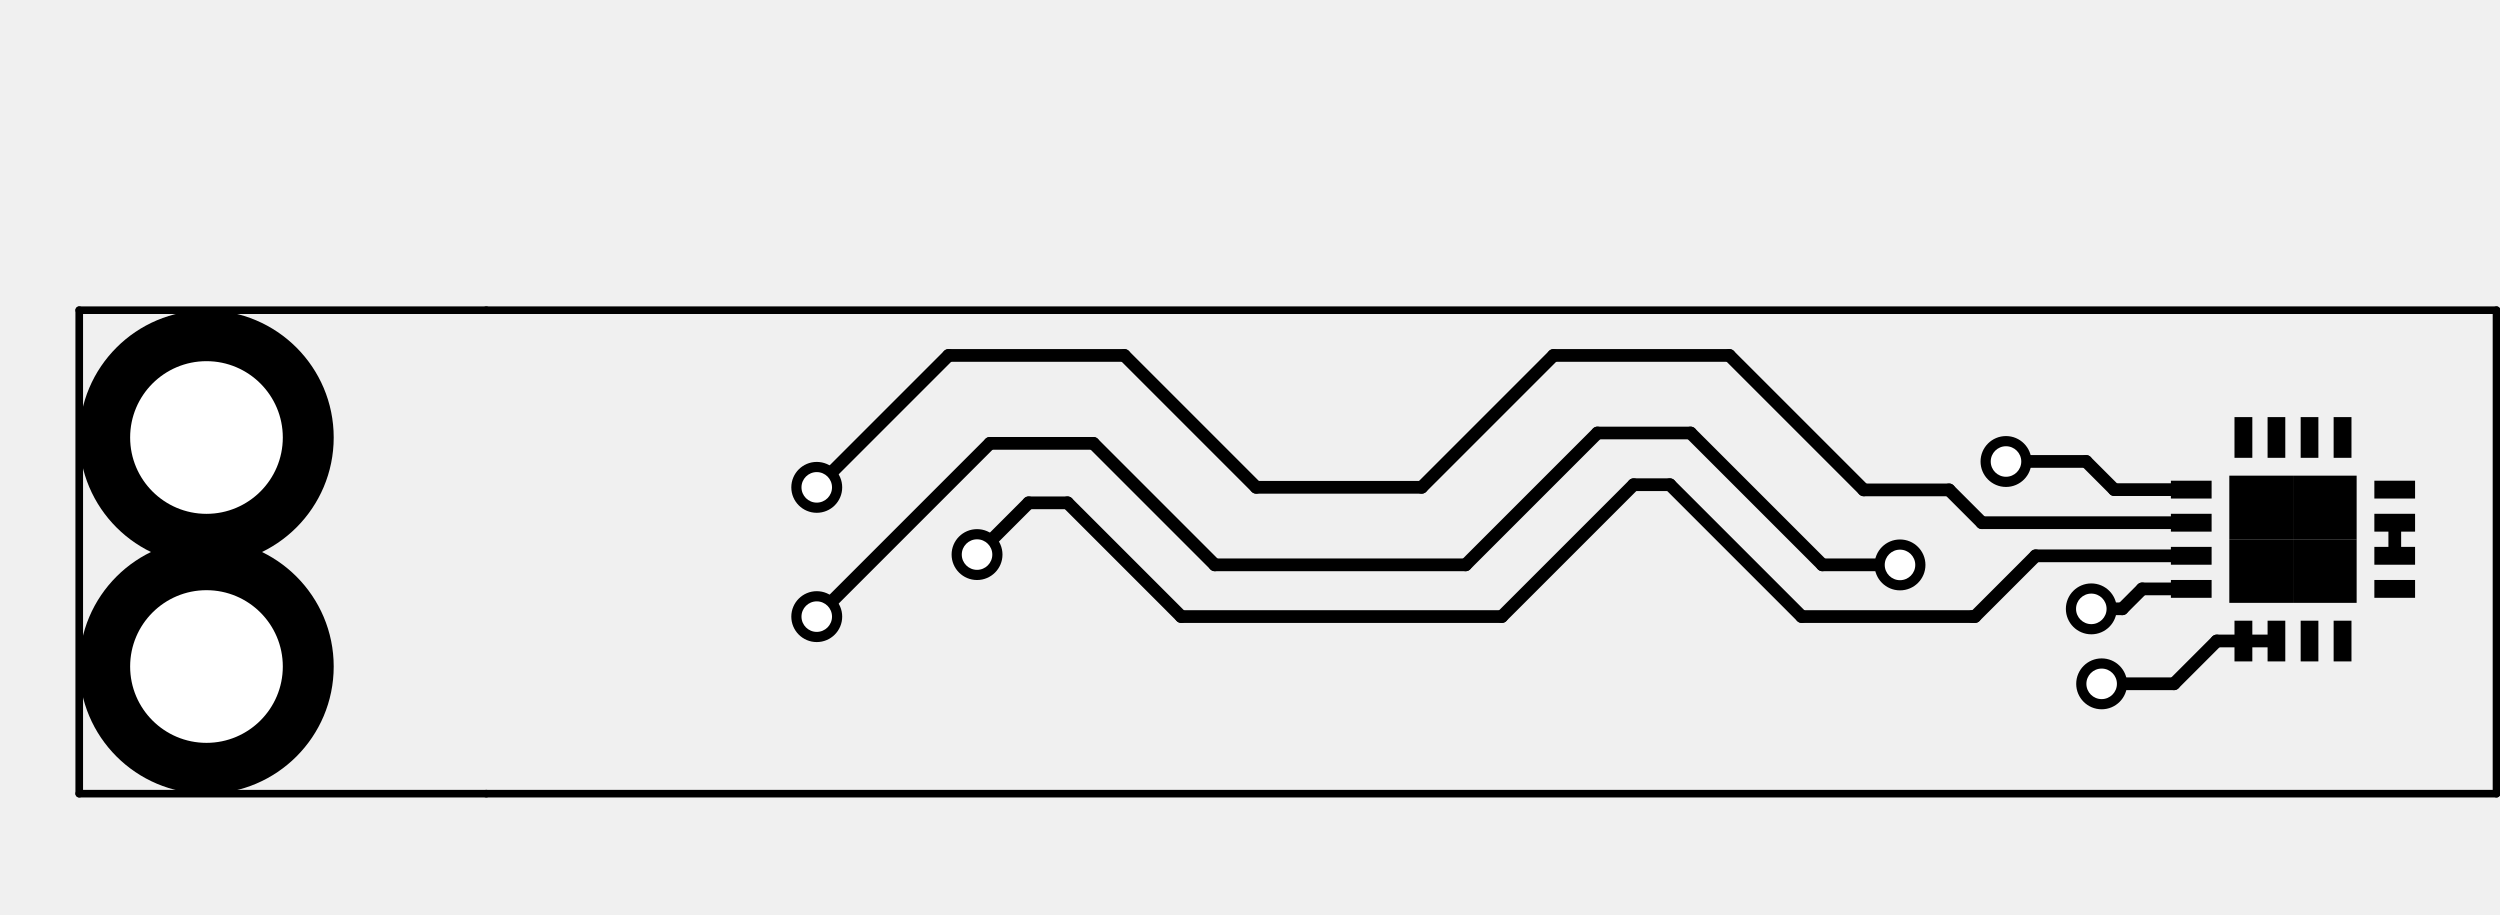
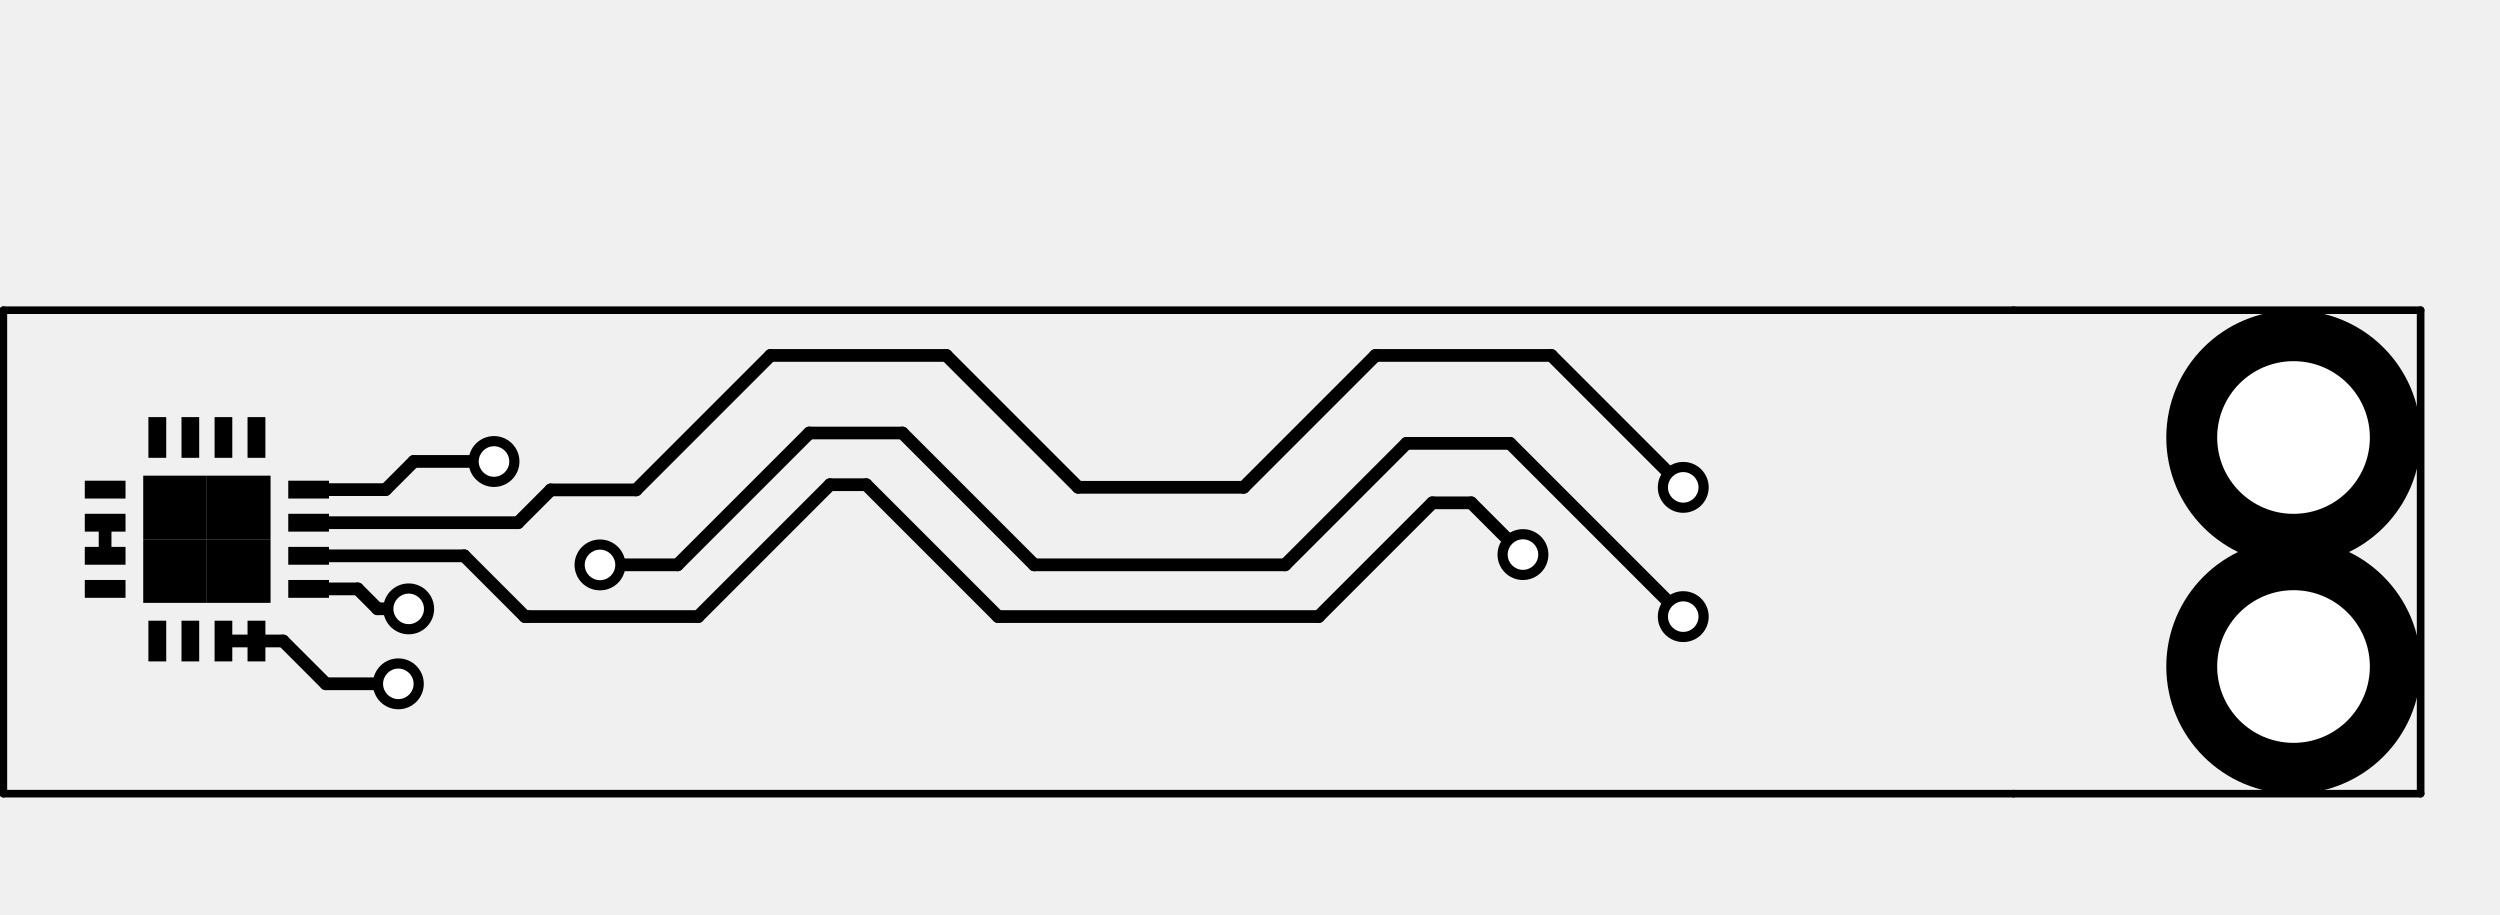
<svg xmlns="http://www.w3.org/2000/svg" version="1.1" width="4.912cm" height="1.796cm" viewBox="0 0 19340 7070 ">
  <g style="fill:#000000; fill-opacity:1;stroke:#000000; stroke-opacity:1; stroke-linecap:round; stroke-linejoin:round; " transform="translate(0 0) scale(1 1)">
</g>
  <g style="fill:#000000; fill-opacity:0.0;  stroke:#000000; stroke-width:-0; stroke-opacity:1;  stroke-linecap:round; stroke-linejoin:round;">
</g>
  <g style="fill:#000000; fill-opacity:0.0;  stroke:#000000; stroke-width:59.055; stroke-opacity:1;  stroke-linecap:round; stroke-linejoin:round;">
-     <path d="M613 6139 L3762 6139 " />
-     <path d="M613 2399 L613 6139 " />
-     <path d="M3762 2399 L613 2399 " />
-     <path d="M19313 6139 L3762 6139 " />
-     <path d="M19313 2399 L19313 6139 " />
-     <path d="M3762 2399 L19313 2399 " />
+     <path d="M18726 6139 L15577 6139 " />
+     <path d="M18726 2399 L18726 6139 " />
+     <path d="M15577 2399 L18726 2399 " />
+     <path d="M26 6139 L15577 6139 " />
+     <path d="M26 2399 L26 6139 " />
+     <path d="M15577 2399 L26 2399 " />
  </g>
  <g style="fill:#000000; fill-opacity:0.0;  stroke:#000000; stroke-width:0; stroke-opacity:1;  stroke-linecap:round; stroke-linejoin:round;">
</g>
  <g style="fill:#000000; fill-opacity:1.0;  stroke:#000000; stroke-width:0; stroke-opacity:1;  stroke-linecap:round; stroke-linejoin:round;">
-     <polyline style="fill-rule:evenodd;" points="16794,4624 16794,4486 17109,4486 17109,4624 16794,4624 " />
-     <polyline style="fill-rule:evenodd;" points="16794,4368 16794,4230 17109,4230 17109,4368 16794,4368 " />
-     <polyline style="fill-rule:evenodd;" points="16794,4112 16794,3974 17109,3974 17109,4112 16794,4112 " />
-     <polyline style="fill-rule:evenodd;" points="16794,3856 16794,3718 17109,3718 17109,3856 16794,3856 " />
-     <polyline style="fill-rule:evenodd;" points="17286,3226 17424,3226 17424,3541 17286,3541 17286,3226 " />
-     <polyline style="fill-rule:evenodd;" points="17542,3226 17679,3226 17679,3541 17542,3541 17542,3226 " />
-     <polyline style="fill-rule:evenodd;" points="17798,3226 17935,3226 17935,3541 17798,3541 17798,3226 " />
-     <polyline style="fill-rule:evenodd;" points="18053,3226 18191,3226 18191,3541 18053,3541 18053,3226 " />
-     <polyline style="fill-rule:evenodd;" points="18368,3856 18368,3718 18683,3718 18683,3856 18368,3856 " />
-     <polyline style="fill-rule:evenodd;" points="18368,4112 18368,3974 18683,3974 18683,4112 18368,4112 " />
-     <polyline style="fill-rule:evenodd;" points="18368,4368 18368,4230 18683,4230 18683,4368 18368,4368 " />
-     <polyline style="fill-rule:evenodd;" points="18368,4624 18368,4486 18683,4486 18683,4624 18368,4624 " />
-     <polyline style="fill-rule:evenodd;" points="18053,4801 18191,4801 18191,5116 18053,5116 18053,4801 " />
-     <polyline style="fill-rule:evenodd;" points="17798,4801 17935,4801 17935,5116 17798,5116 17798,4801 " />
-     <polyline style="fill-rule:evenodd;" points="17542,4801 17679,4801 17679,5116 17542,5116 17542,4801 " />
-     <polyline style="fill-rule:evenodd;" points="17286,4801 17424,4801 17424,5116 17286,5116 17286,4801 " />
-     <polyline style="fill-rule:evenodd;" points="17739,4171 17739,3679 18231,3679 18231,4171 17739,4171 " />
-     <polyline style="fill-rule:evenodd;" points="17739,4663 17739,4171 18231,4171 18231,4663 17739,4663 " />
-     <polyline style="fill-rule:evenodd;" points="17246,4171 17246,3679 17739,3679 17739,4171 17246,4171 " />
-     <polyline style="fill-rule:evenodd;" points="17246,4663 17246,4171 17739,4171 17739,4663 17246,4663 " />
-     <circle cx="1597.3" cy="3383.86" r="984.252" />
+     <polyline style="fill-rule:evenodd;" points="2545,4624 2545,4486 2230,4486 2230,4624 2545,4624 " />
+     <polyline style="fill-rule:evenodd;" points="2545,4368 2545,4230 2230,4230 2230,4368 2545,4368 " />
+     <polyline style="fill-rule:evenodd;" points="2545,4112 2545,3974 2230,3974 2230,4112 2545,4112 " />
+     <polyline style="fill-rule:evenodd;" points="2545,3856 2545,3718 2230,3718 2230,3856 2545,3856 " />
+     <polyline style="fill-rule:evenodd;" points="2053,3226 1915,3226 1915,3541 2053,3541 2053,3226 " />
+     <polyline style="fill-rule:evenodd;" points="1797,3226 1660,3226 1660,3541 1797,3541 1797,3226 " />
+     <polyline style="fill-rule:evenodd;" points="1541,3226 1404,3226 1404,3541 1541,3541 1541,3226 " />
+     <polyline style="fill-rule:evenodd;" points="1286,3226 1148,3226 1148,3541 1286,3541 1286,3226 " />
+     <polyline style="fill-rule:evenodd;" points="971,3856 971,3718 656,3718 656,3856 971,3856 " />
+     <polyline style="fill-rule:evenodd;" points="971,4112 971,3974 656,3974 656,4112 971,4112 " />
+     <polyline style="fill-rule:evenodd;" points="971,4368 971,4230 656,4230 656,4368 971,4368 " />
+     <polyline style="fill-rule:evenodd;" points="971,4624 971,4486 656,4486 656,4624 971,4624 " />
+     <polyline style="fill-rule:evenodd;" points="1286,4801 1148,4801 1148,5116 1286,5116 1286,4801 " />
+     <polyline style="fill-rule:evenodd;" points="1541,4801 1404,4801 1404,5116 1541,5116 1541,4801 " />
+     <polyline style="fill-rule:evenodd;" points="1797,4801 1660,4801 1660,5116 1797,5116 1797,4801 " />
+     <polyline style="fill-rule:evenodd;" points="2053,4801 1915,4801 1915,5116 2053,5116 2053,4801 " />
+     <polyline style="fill-rule:evenodd;" points="1600,4171 1600,3679 1108,3679 1108,4171 1600,4171 " />
+     <polyline style="fill-rule:evenodd;" points="1600,4663 1600,4171 1108,4171 1108,4663 1600,4663 " />
+     <polyline style="fill-rule:evenodd;" points="2093,4171 2093,3679 1600,3679 1600,4171 2093,4171 " />
+     <polyline style="fill-rule:evenodd;" points="2093,4663 2093,4171 1600,4171 1600,4663 2093,4663 " />
+     <circle cx="17742.7" cy="3383.86" r="984.252" />
  </g>
  <g style="fill:#000000; fill-opacity:1.0;  stroke:#000000; stroke-width:39.37; stroke-opacity:1;  stroke-linecap:round; stroke-linejoin:round;">
</g>
  <g style="fill:#000000; fill-opacity:1.0;  stroke:#000000; stroke-width:0; stroke-opacity:1;  stroke-linecap:round; stroke-linejoin:round;">
-     <circle cx="1597.3" cy="5155.51" r="984.252" />
+     <circle cx="17742.7" cy="5155.51" r="984.252" />
  </g>
  <g style="fill:#000000; fill-opacity:1.0;  stroke:#000000; stroke-width:39.37; stroke-opacity:1;  stroke-linecap:round; stroke-linejoin:round;">
</g>
  <g style="fill:#000000; fill-opacity:1.0;  stroke:#000000; stroke-width:0; stroke-opacity:1;  stroke-linecap:round; stroke-linejoin:round;">
-     <circle cx="16178.4" cy="4709.53" r="196.85" />
+     <circle cx="3161.6" cy="4709.53" r="196.85" />
  </g>
  <g style="fill:#000000; fill-opacity:1.0;  stroke:#000000; stroke-width:39.37; stroke-opacity:1;  stroke-linecap:round; stroke-linejoin:round;">
</g>
  <g style="fill:#000000; fill-opacity:1.0;  stroke:#000000; stroke-width:0; stroke-opacity:1;  stroke-linecap:round; stroke-linejoin:round;">
-     <circle cx="16258.4" cy="5289.53" r="196.85" />
+     <circle cx="3081.6" cy="5289.53" r="196.85" />
  </g>
  <g style="fill:#000000; fill-opacity:1.0;  stroke:#000000; stroke-width:39.37; stroke-opacity:1;  stroke-linecap:round; stroke-linejoin:round;">
</g>
  <g style="fill:#000000; fill-opacity:1.0;  stroke:#000000; stroke-width:0; stroke-opacity:1;  stroke-linecap:round; stroke-linejoin:round;">
-     <circle cx="7558.4" cy="4289.53" r="196.85" />
+     <circle cx="11781.6" cy="4289.53" r="196.85" />
  </g>
  <g style="fill:#000000; fill-opacity:1.0;  stroke:#000000; stroke-width:39.37; stroke-opacity:1;  stroke-linecap:round; stroke-linejoin:round;">
</g>
  <g style="fill:#000000; fill-opacity:1.0;  stroke:#000000; stroke-width:0; stroke-opacity:1;  stroke-linecap:round; stroke-linejoin:round;">
-     <circle cx="6318.4" cy="3769.53" r="196.85" />
+     <circle cx="13021.6" cy="3769.53" r="196.85" />
  </g>
  <g style="fill:#000000; fill-opacity:1.0;  stroke:#000000; stroke-width:39.37; stroke-opacity:1;  stroke-linecap:round; stroke-linejoin:round;">
</g>
  <g style="fill:#000000; fill-opacity:1.0;  stroke:#000000; stroke-width:0; stroke-opacity:1;  stroke-linecap:round; stroke-linejoin:round;">
-     <circle cx="15518.4" cy="3569.53" r="196.85" />
+     <circle cx="3821.6" cy="3569.53" r="196.85" />
  </g>
  <g style="fill:#000000; fill-opacity:1.0;  stroke:#000000; stroke-width:39.37; stroke-opacity:1;  stroke-linecap:round; stroke-linejoin:round;">
</g>
  <g style="fill:#000000; fill-opacity:1.0;  stroke:#000000; stroke-width:0; stroke-opacity:1;  stroke-linecap:round; stroke-linejoin:round;">
-     <circle cx="14698.4" cy="4369.53" r="196.85" />
+     <circle cx="4641.6" cy="4369.53" r="196.85" />
  </g>
  <g style="fill:#000000; fill-opacity:1.0;  stroke:#000000; stroke-width:39.37; stroke-opacity:1;  stroke-linecap:round; stroke-linejoin:round;">
</g>
  <g style="fill:#000000; fill-opacity:1.0;  stroke:#000000; stroke-width:0; stroke-opacity:1;  stroke-linecap:round; stroke-linejoin:round;">
-     <circle cx="6318.4" cy="4769.53" r="196.85" />
+     <circle cx="13021.6" cy="4769.53" r="196.85" />
  </g>
  <g style="fill:#000000; fill-opacity:1.0;  stroke:#000000; stroke-width:39.37; stroke-opacity:1;  stroke-linecap:round; stroke-linejoin:round;">
</g>
  <g style="fill:#000000; fill-opacity:1.0;  stroke:#000000; stroke-width:98.425; stroke-opacity:1;  stroke-linecap:round; stroke-linejoin:round;">
</g>
  <g style="fill:#000000; fill-opacity:0.0;  stroke:#000000; stroke-width:98.425; stroke-opacity:1;  stroke-linecap:round; stroke-linejoin:round;">
-     <path d="M16178 4709 L16418 4709 " />
-     <path d="M16418 4709 L16572 4555 " />
-     <path d="M16572 4555 L16951 4555 " />
-     <path d="M17355 4958 L17149 4958 " />
-     <path d="M17149 4958 L16818 5289 " />
-     <path d="M16818 5289 L16258 5289 " />
-     <path d="M17355 4958 L17611 4958 " />
-     <path d="M15258 4769 L15278 4769 " />
-     <path d="M15278 4769 L15748 4299 " />
-     <path d="M15748 4299 L16951 4299 " />
-     <path d="M7558 4289 L7958 3889 " />
-     <path d="M7958 3889 L8258 3889 " />
-     <path d="M8258 3889 L9138 4769 " />
-     <path d="M9138 4769 L11618 4769 " />
-     <path d="M11618 4769 L12638 3749 " />
-     <path d="M12638 3749 L12918 3749 " />
-     <path d="M12918 3749 L13938 4769 " />
-     <path d="M13938 4769 L15258 4769 " />
-     <path d="M15332 4043 L16951 4043 " />
-     <path d="M15078 3789 L15332 4043 " />
-     <path d="M14418 3789 L15078 3789 " />
-     <path d="M13378 2749 L14418 3789 " />
-     <path d="M12018 2749 L13378 2749 " />
-     <path d="M10998 3769 L12018 2749 " />
-     <path d="M9718 3769 L10998 3769 " />
-     <path d="M8698 2749 L9718 3769 " />
-     <path d="M7338 2749 L8698 2749 " />
-     <path d="M6318 3769 L7338 2749 " />
-     <path d="M16356 3787 L16951 3787 " />
-     <path d="M16138 3569 L16356 3787 " />
-     <path d="M15518 3569 L16138 3569 " />
-     <path d="M14098 4369 L14698 4369 " />
-     <path d="M13078 3349 L14098 4369 " />
-     <path d="M12358 3349 L13078 3349 " />
-     <path d="M11338 4369 L12358 3349 " />
-     <path d="M9398 4369 L11338 4369 " />
-     <path d="M8458 3429 L9398 4369 " />
-     <path d="M7658 3429 L8458 3429 " />
-     <path d="M6318 4769 L7658 3429 " />
-     <path d="M18526 4299 L18526 4043 " />
+     <path d="M3161 4709 L2921 4709 " />
+     <path d="M2921 4709 L2767 4555 " />
+     <path d="M2767 4555 L2388 4555 " />
+     <path d="M1984 4958 L2190 4958 " />
+     <path d="M2190 4958 L2521 5289 " />
+     <path d="M2521 5289 L3081 5289 " />
+     <path d="M1984 4958 L1728 4958 " />
+     <path d="M4081 4769 L4061 4769 " />
+     <path d="M4061 4769 L3591 4299 " />
+     <path d="M3591 4299 L2388 4299 " />
+     <path d="M11781 4289 L11381 3889 " />
+     <path d="M11381 3889 L11081 3889 " />
+     <path d="M11081 3889 L10201 4769 " />
+     <path d="M10201 4769 L7721 4769 " />
+     <path d="M7721 4769 L6701 3749 " />
+     <path d="M6701 3749 L6421 3749 " />
+     <path d="M6421 3749 L5401 4769 " />
+     <path d="M5401 4769 L4081 4769 " />
+     <path d="M4007 4043 L2388 4043 " />
+     <path d="M4261 3789 L4007 4043 " />
+     <path d="M4921 3789 L4261 3789 " />
+     <path d="M5961 2749 L4921 3789 " />
+     <path d="M7321 2749 L5961 2749 " />
+     <path d="M8341 3769 L7321 2749 " />
+     <path d="M9621 3769 L8341 3769 " />
+     <path d="M10641 2749 L9621 3769 " />
+     <path d="M12001 2749 L10641 2749 " />
+     <path d="M13021 3769 L12001 2749 " />
+     <path d="M2983 3787 L2388 3787 " />
+     <path d="M3201 3569 L2983 3787 " />
+     <path d="M3821 3569 L3201 3569 " />
+     <path d="M5241 4369 L4641 4369 " />
+     <path d="M6261 3349 L5241 4369 " />
+     <path d="M6981 3349 L6261 3349 " />
+     <path d="M8001 4369 L6981 3349 " />
+     <path d="M9941 4369 L8001 4369 " />
+     <path d="M10881 3429 L9941 4369 " />
+     <path d="M11681 3429 L10881 3429 " />
+     <path d="M13021 4769 L11681 3429 " />
+     <path d="M813 4299 L813 4043 " />
  </g>
  <g style="fill:#FFFFFF; fill-opacity:0.0;  stroke:#FFFFFF; stroke-width:98.425; stroke-opacity:1;  stroke-linecap:round; stroke-linejoin:round;">
</g>
  <g style="fill:#FFFFFF; fill-opacity:1.0;  stroke:#FFFFFF; stroke-width:0; stroke-opacity:1;  stroke-linecap:round; stroke-linejoin:round;">
-     <circle cx="16178.4" cy="4709.53" r="118.11" />
+     <circle cx="3161.6" cy="4709.53" r="118.11" />
  </g>
  <g style="fill:#FFFFFF; fill-opacity:1.0;  stroke:#FFFFFF; stroke-width:39.37; stroke-opacity:1;  stroke-linecap:round; stroke-linejoin:round;">
</g>
  <g style="fill:#FFFFFF; fill-opacity:1.0;  stroke:#FFFFFF; stroke-width:0; stroke-opacity:1;  stroke-linecap:round; stroke-linejoin:round;">
-     <circle cx="16258.4" cy="5289.53" r="118.11" />
+     <circle cx="3081.6" cy="5289.53" r="118.11" />
  </g>
  <g style="fill:#FFFFFF; fill-opacity:1.0;  stroke:#FFFFFF; stroke-width:39.37; stroke-opacity:1;  stroke-linecap:round; stroke-linejoin:round;">
</g>
  <g style="fill:#FFFFFF; fill-opacity:1.0;  stroke:#FFFFFF; stroke-width:0; stroke-opacity:1;  stroke-linecap:round; stroke-linejoin:round;">
-     <circle cx="7558.4" cy="4289.53" r="118.11" />
+     <circle cx="11781.6" cy="4289.53" r="118.11" />
  </g>
  <g style="fill:#FFFFFF; fill-opacity:1.0;  stroke:#FFFFFF; stroke-width:39.37; stroke-opacity:1;  stroke-linecap:round; stroke-linejoin:round;">
</g>
  <g style="fill:#FFFFFF; fill-opacity:1.0;  stroke:#FFFFFF; stroke-width:0; stroke-opacity:1;  stroke-linecap:round; stroke-linejoin:round;">
-     <circle cx="6318.4" cy="3769.53" r="118.11" />
+     <circle cx="13021.6" cy="3769.53" r="118.11" />
  </g>
  <g style="fill:#FFFFFF; fill-opacity:1.0;  stroke:#FFFFFF; stroke-width:39.37; stroke-opacity:1;  stroke-linecap:round; stroke-linejoin:round;">
</g>
  <g style="fill:#FFFFFF; fill-opacity:1.0;  stroke:#FFFFFF; stroke-width:0; stroke-opacity:1;  stroke-linecap:round; stroke-linejoin:round;">
-     <circle cx="15518.4" cy="3569.53" r="118.11" />
+     <circle cx="3821.6" cy="3569.53" r="118.11" />
  </g>
  <g style="fill:#FFFFFF; fill-opacity:1.0;  stroke:#FFFFFF; stroke-width:39.37; stroke-opacity:1;  stroke-linecap:round; stroke-linejoin:round;">
</g>
  <g style="fill:#FFFFFF; fill-opacity:1.0;  stroke:#FFFFFF; stroke-width:0; stroke-opacity:1;  stroke-linecap:round; stroke-linejoin:round;">
-     <circle cx="14698.4" cy="4369.53" r="118.11" />
+     <circle cx="4641.6" cy="4369.53" r="118.11" />
  </g>
  <g style="fill:#FFFFFF; fill-opacity:1.0;  stroke:#FFFFFF; stroke-width:39.37; stroke-opacity:1;  stroke-linecap:round; stroke-linejoin:round;">
</g>
  <g style="fill:#FFFFFF; fill-opacity:1.0;  stroke:#FFFFFF; stroke-width:0; stroke-opacity:1;  stroke-linecap:round; stroke-linejoin:round;">
-     <circle cx="6318.4" cy="4769.53" r="118.11" />
+     <circle cx="13021.6" cy="4769.53" r="118.11" />
  </g>
  <g style="fill:#FFFFFF; fill-opacity:1.0;  stroke:#FFFFFF; stroke-width:39.37; stroke-opacity:1;  stroke-linecap:round; stroke-linejoin:round;">
</g>
  <g style="fill:#FFFFFF; fill-opacity:1.0;  stroke:#FFFFFF; stroke-width:0; stroke-opacity:1;  stroke-linecap:round; stroke-linejoin:round;">
-     <circle cx="1597.3" cy="3383.86" r="590.551" />
+     <circle cx="17742.7" cy="3383.86" r="590.551" />
  </g>
  <g style="fill:#FFFFFF; fill-opacity:1.0;  stroke:#FFFFFF; stroke-width:39.37; stroke-opacity:1;  stroke-linecap:round; stroke-linejoin:round;">
</g>
  <g style="fill:#FFFFFF; fill-opacity:1.0;  stroke:#FFFFFF; stroke-width:0; stroke-opacity:1;  stroke-linecap:round; stroke-linejoin:round;">
-     <circle cx="1597.3" cy="5155.51" r="590.551" />
+     <circle cx="17742.7" cy="5155.51" r="590.551" />
  </g>
  <g style="fill:#FFFFFF; fill-opacity:1.0;  stroke:#FFFFFF; stroke-width:39.37; stroke-opacity:1;  stroke-linecap:round; stroke-linejoin:round;">
</g>
  <g style="fill:#000000; fill-opacity:1.0;  stroke:#000000; stroke-width:39.37; stroke-opacity:1;  stroke-linecap:round; stroke-linejoin:round;">
</g>
</svg>
